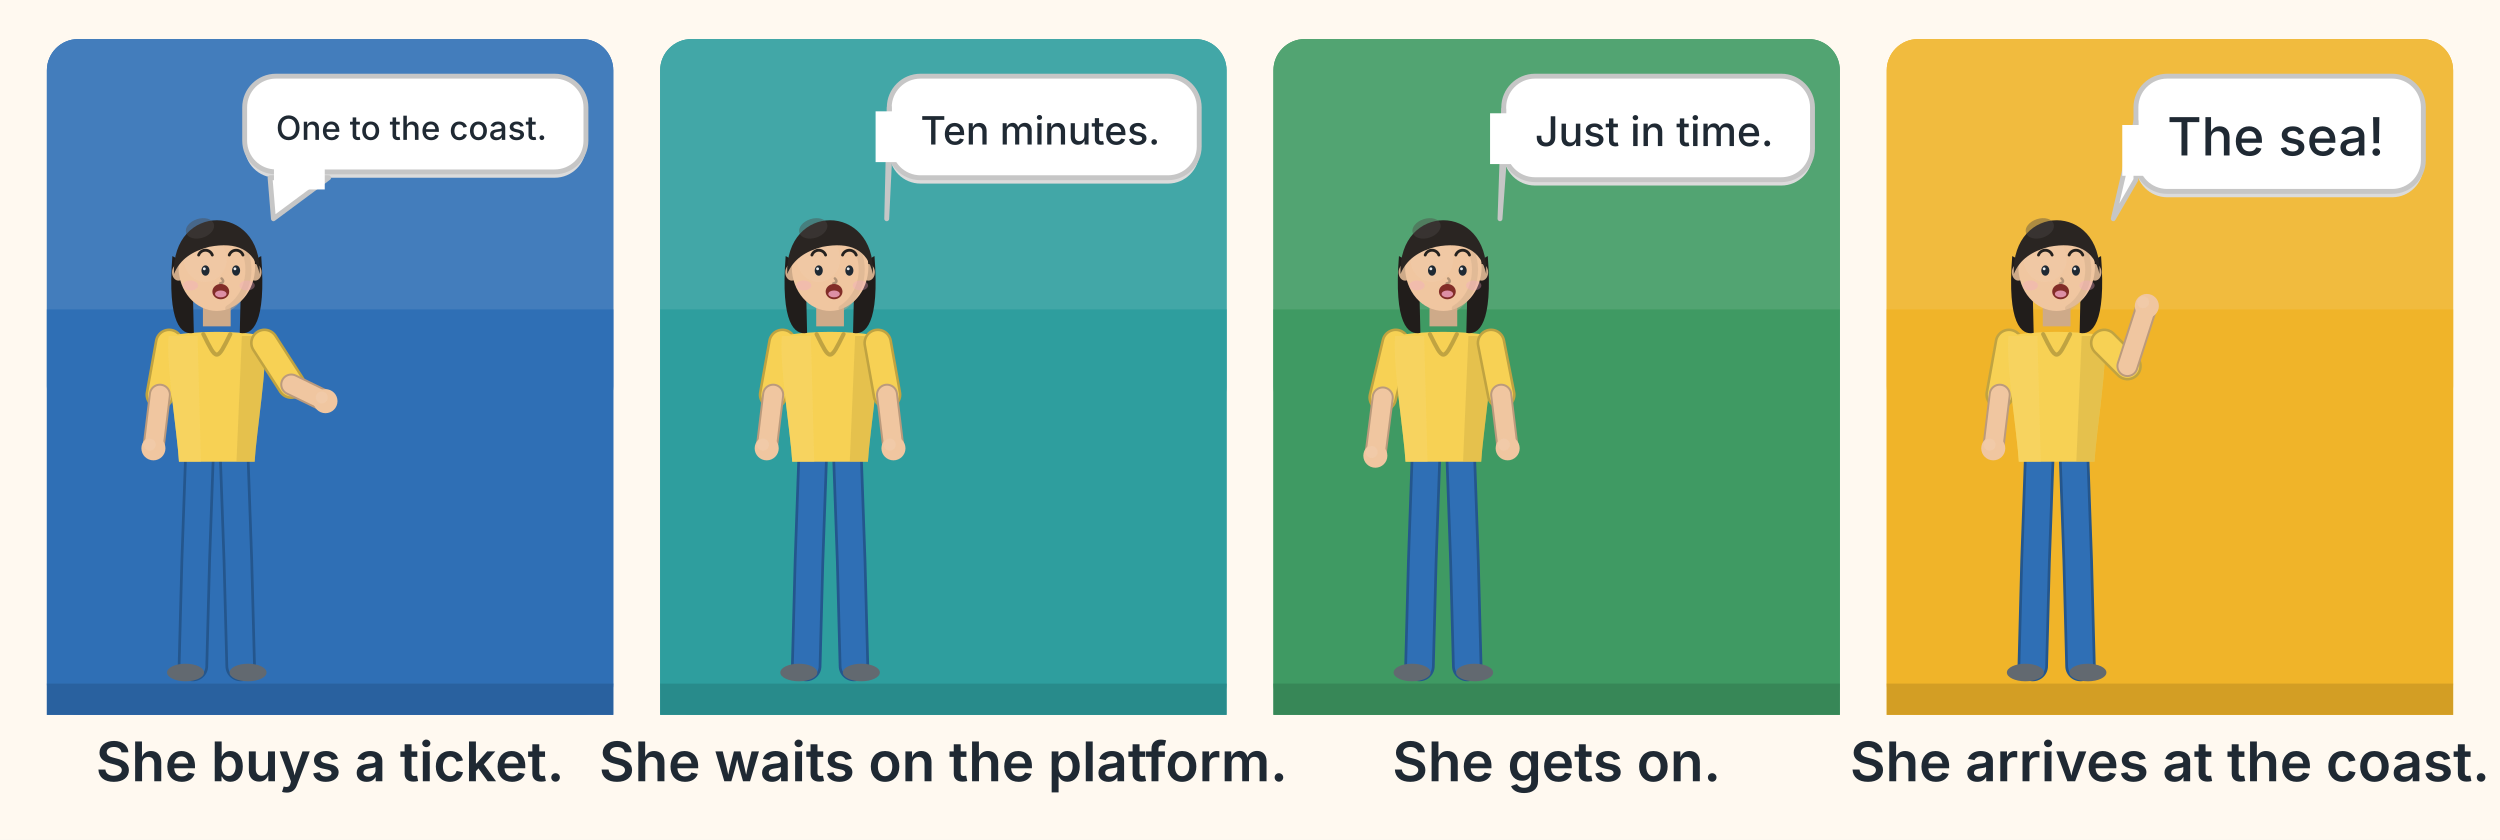
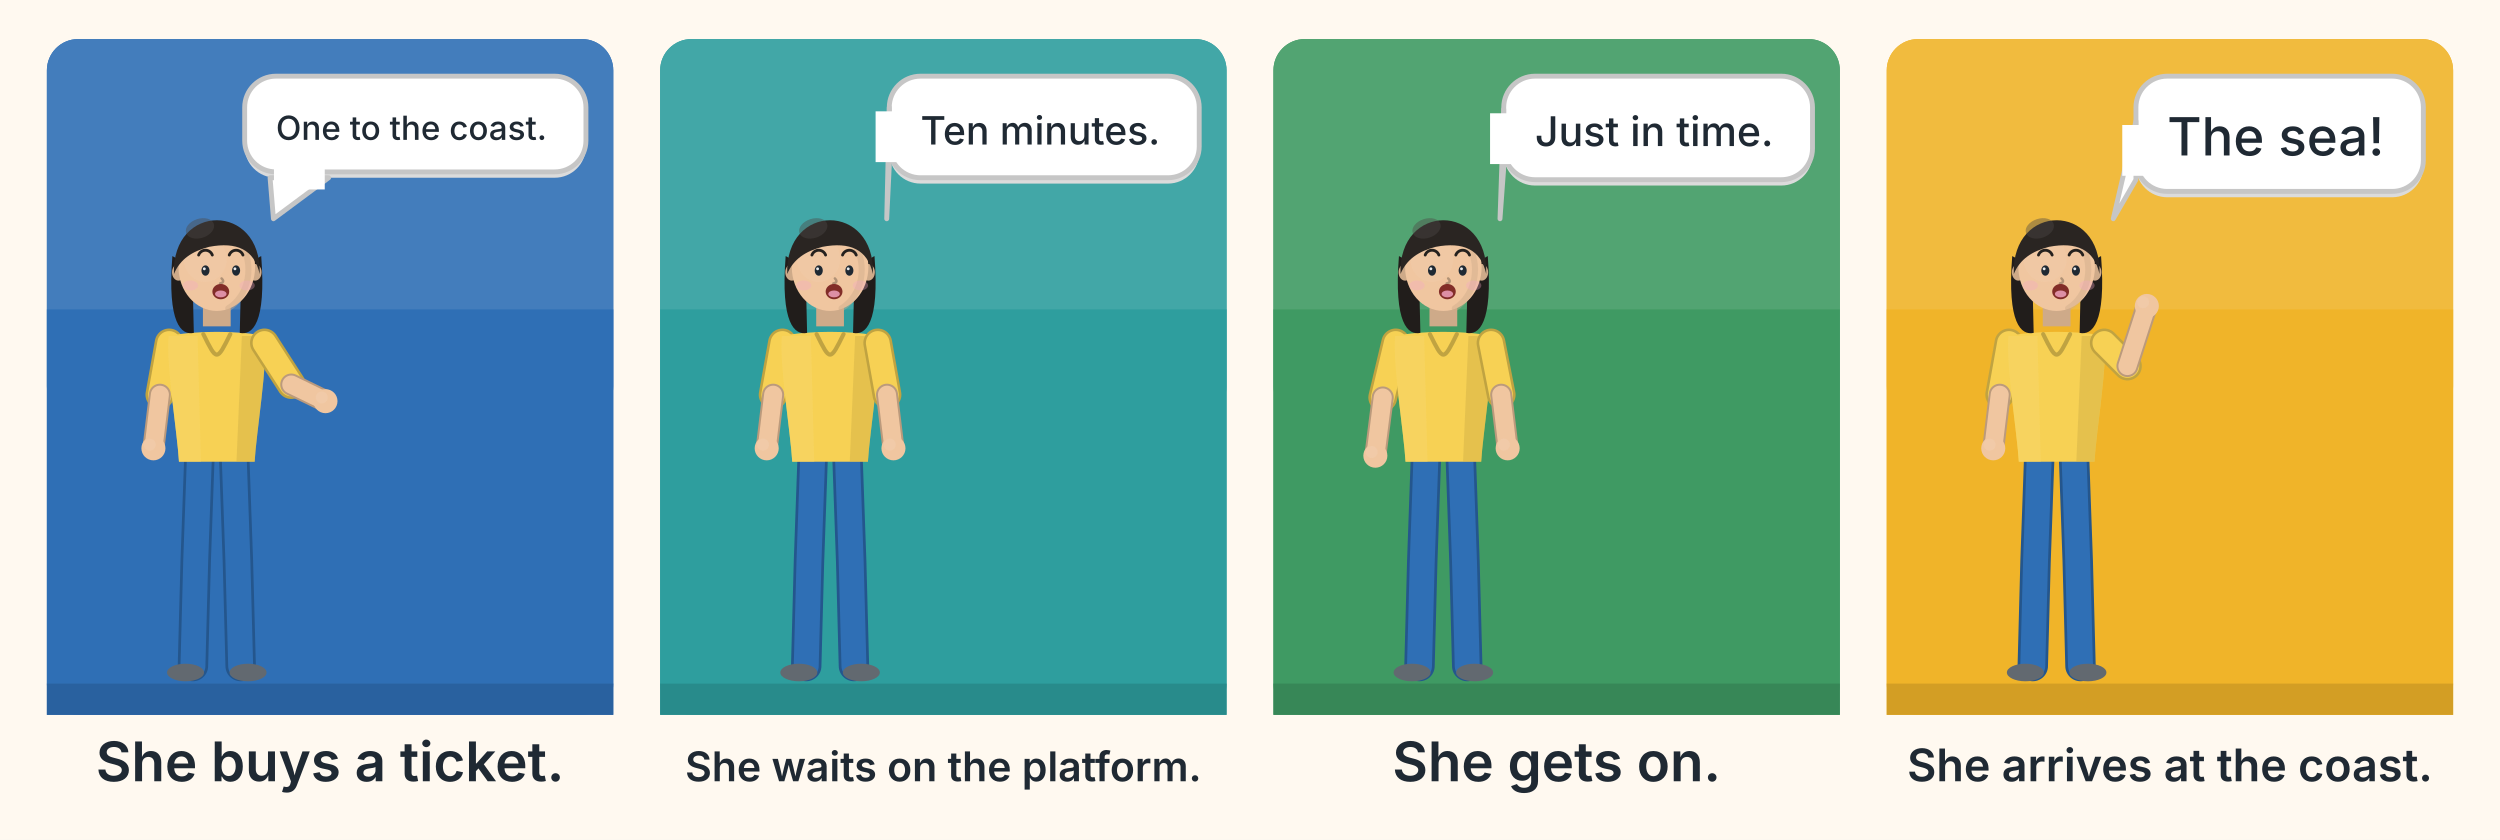
<svg xmlns="http://www.w3.org/2000/svg" width="1280" height="430" viewBox="0 0 1280 430">
  <rect width="1280" height="430" fill="#FFF9F0" />
  <rect x="24.00" y="20.00" width="290.00" height="346.00" rx="16" ry="16" fill="#2F6FB5" />
  <rect x="24.00" y="20.00" width="290.00" height="193.76" rx="16" ry="16" fill="#437DBC" />
  <rect x="24.00" y="158.40" width="290.00" height="207.60" fill="#2F6FB5" />
  <rect x="24.00" y="350.00" width="290.00" height="16.00" fill="#29619F" />
  <path d="M102.09,234.03 L100.20,287.28 L98.78,341.01" fill="none" stroke="#24568D" stroke-width="15.574" stroke-linecap="round" stroke-linejoin="round" />
  <path d="M102.09,234.03 L100.20,287.28 L98.78,341.01" fill="none" stroke="#2F6FB5" stroke-width="12.766" stroke-linecap="round" stroke-linejoin="round" />
  <ellipse cx="94.99" cy="344.32" rx="9.47" ry="4.50" fill="#626970" />
  <path d="M119.91,234.03 L121.80,287.28 L123.22,341.01" fill="none" stroke="#24568D" stroke-width="15.574" stroke-linecap="round" stroke-linejoin="round" />
  <path d="M119.91,234.03 L121.80,287.28 L123.22,341.01" fill="none" stroke="#2F6FB5" stroke-width="12.766" stroke-linecap="round" stroke-linejoin="round" />
  <ellipse cx="127.01" cy="344.32" rx="9.47" ry="4.50" fill="#626970" />
  <path d="M86.60,175.58 L81.86,202.09" fill="none" stroke="#C0A341" stroke-width="14.769" stroke-linecap="round" stroke-linejoin="round" />
  <path d="M86.60,175.58 L81.86,202.09" fill="none" stroke="#F7D154" stroke-width="12.105" stroke-linecap="round" stroke-linejoin="round" />
  <path d="M81.86,202.09 L78.55,229.54" fill="none" stroke="#BB9A7C" stroke-width="11.278" stroke-linecap="round" stroke-linejoin="round" />
  <path d="M81.86,202.09 L78.55,229.54" fill="none" stroke="#F0C6A0" stroke-width="9.244" stroke-linecap="round" stroke-linejoin="round" />
  <circle cx="78.55" cy="229.54" r="6.16" fill="#F0C6A0" />
  <circle cx="76.66" cy="227.64" r="3.08" fill="#F1CCAB" opacity="0.7" />
  <rect x="103.90" y="153.36" width="14.20" height="13.73" fill="#CEAA89" />
  <path d="M86.35,172.03 C84.87,186.23 90.86,222.20 91.63,236.40 L130.37,236.40 C131.14,222.20 137.13,186.23 135.65,172.03 C122.09,169.19 99.91,169.19 86.35,172.03 Z" fill="#F7D154" />
  <path d="M86.35,172.03 C84.87,186.23 90.86,222.20 91.63,236.40 L102.87,236.40 L101.14,172.03 Z" fill="#F7D668" opacity="0.55" />
  <path d="M135.65,172.03 C137.13,186.23 131.14,222.20 130.37,236.40 L121.07,236.40 L123.82,172.03 Z" fill="#CAAB44" opacity="0.4" />
  <path d="M104.10,171.08 C111.00,185.05 111.00,185.05 117.90,171.08" fill="none" stroke="#C0A341" stroke-width="2.13" stroke-linecap="round" stroke-linejoin="round" />
  <path d="M135.40,175.58 L149.13,196.88" fill="none" stroke="#C0A341" stroke-width="14.769" stroke-linecap="round" stroke-linejoin="round" />
  <path d="M135.40,175.58 L149.13,196.88" fill="none" stroke="#F7D154" stroke-width="12.105" stroke-linecap="round" stroke-linejoin="round" />
  <path d="M149.13,196.88 L166.64,205.40" fill="none" stroke="#BB9A7C" stroke-width="11.278" stroke-linecap="round" stroke-linejoin="round" />
  <path d="M149.13,196.88 L166.64,205.40" fill="none" stroke="#F0C6A0" stroke-width="9.244" stroke-linecap="round" stroke-linejoin="round" />
  <circle cx="166.64" cy="205.40" r="6.16" fill="#F0C6A0" />
  <circle cx="164.75" cy="203.50" r="3.08" fill="#F1CCAB" opacity="0.7" />
  <path d="M88.26,131.10 C85.52,165.95 92.97,171.79 99.24,170.44 L98.45,136.72 Z" fill="#211D1B" />
  <path d="M133.74,131.10 C136.48,165.95 129.03,171.79 122.76,170.44 L123.55,136.72 Z" fill="#211D1B" />
  <ellipse cx="91.40" cy="139.42" rx="3.33" ry="4.27" fill="#CEAA89" />
  <ellipse cx="130.60" cy="139.42" rx="3.33" ry="4.27" fill="#CEAA89" />
  <ellipse cx="111.00" cy="136.72" rx="19.60" ry="22.48" fill="#F0C6A0" />
  <ellipse cx="105.12" cy="132.67" rx="10.98" ry="11.69" fill="#F1CAA7" opacity="0.55" />
  <path d="M123.15,124.35 A19.60,22.48 0 0 1 116.88,157.85" fill="none" stroke="#CEAA89" stroke-width="3.136" stroke-linecap="round" stroke-linejoin="round" opacity="0.42" />
  <ellipse cx="105.20" cy="138.52" rx="2.06" ry="2.65" fill="#1F2933" />
  <circle cx="104.61" cy="137.63" r="0.74" fill="#FFFFFF" opacity="0.9" />
  <path d="M101.70,130.58 A3.72,3.72 0 0 1 108.70,130.58" fill="none" stroke="#25211E" stroke-width="1.47" stroke-linecap="round" stroke-linejoin="round" />
  <ellipse cx="120.88" cy="138.52" rx="2.06" ry="2.65" fill="#1F2933" />
  <circle cx="120.29" cy="137.63" r="0.74" fill="#FFFFFF" opacity="0.9" />
  <path d="M117.38,130.58 A3.72,3.72 0 0 1 124.38,130.58" fill="none" stroke="#25211E" stroke-width="1.47" stroke-linecap="round" stroke-linejoin="round" />
  <path d="M113.45,142.56 q1.96,1.96 -0.78,2.55" fill="none" stroke="#B19276" stroke-width="1.274" stroke-linecap="round" stroke-linejoin="round" />
  <ellipse cx="113.04" cy="149.31" rx="4.31" ry="3.92" fill="#822D28" />
  <ellipse cx="113.04" cy="150.49" rx="2.94" ry="1.76" fill="#F4A8C4" opacity="0.8" />
  <ellipse cx="97.51" cy="146.16" rx="3.92" ry="2.55" fill="#F4A8C4" opacity="0.33" />
  <ellipse cx="126.52" cy="146.16" rx="3.92" ry="2.55" fill="#F4A8C4" opacity="0.33" />
  <path d="M89.05,140.32 C87.87,103.58 134.13,103.58 132.95,140.32 C130.21,127.73 121.19,123.68 107.08,126.38 C98.45,128.62 92.18,132.67 89.05,140.32 Z" fill="#2A2522" />
  <ellipse cx="102.38" cy="116.93" rx="7.45" ry="4.95" fill="#4C4745" opacity="0.42" transform="rotate(-18 102.38 116.93)" />
  <path d="M141.27,42.00 H284.00 A16.00,16.00 0 0 1 300.00,58.00 V75.00 A16.00,16.00 0 0 1 284.00,91.00 H141.27 A16.00,16.00 0 0 1 125.27,75.00 V58.00 A16.00,16.00 0 0 1 141.27,42.00 Z" fill="#DBDBDB" />
  <path d="M141.27,39.00 H284.00 A16.00,16.00 0 0 1 300.00,55.00 V72.00 A16.00,16.00 0 0 1 284.00,88.00 H141.27 A16.00,16.00 0 0 1 125.27,72.00 V55.00 A16.00,16.00 0 0 1 141.27,39.00 Z" fill="#FFFFFF" stroke="#C6C6C6" stroke-width="2.5" stroke-linecap="round" stroke-linejoin="round" />
  <path d="M138.27,91.00 L140.00,112.00 L168.27,91.00 Z" fill="#FFFFFF" stroke="#C6C6C6" stroke-width="2.5" stroke-linecap="round" stroke-linejoin="round" />
  <rect x="140.27" y="83.00" width="26.00" height="14.00" fill="#FFFFFF" />
  <text x="141.27" y="71.60" font-family="Inter, DejaVu Sans, sans-serif" font-size="17.0" font-weight="500" fill="#1F2933" text-anchor="start">One to the coast.</text>
  <text x="169.00" y="400.00" font-family="Inter, DejaVu Sans, sans-serif" font-size="28.0" font-weight="600" fill="#1F2933" text-anchor="middle">She buys a ticket.</text>
  <rect x="338.00" y="20.00" width="290.00" height="346.00" rx="16" ry="16" fill="#2E9E9E" />
  <rect x="338.00" y="20.00" width="290.00" height="193.76" rx="16" ry="16" fill="#42A7A7" />
  <rect x="338.00" y="158.40" width="290.00" height="207.60" fill="#2E9E9E" />
  <rect x="338.00" y="350.00" width="290.00" height="16.00" fill="#288B8B" />
  <path d="M416.09,234.03 L414.20,287.28 L412.78,341.01" fill="none" stroke="#24568D" stroke-width="15.574" stroke-linecap="round" stroke-linejoin="round" />
  <path d="M416.09,234.03 L414.20,287.28 L412.78,341.01" fill="none" stroke="#2F6FB5" stroke-width="12.766" stroke-linecap="round" stroke-linejoin="round" />
  <ellipse cx="408.99" cy="344.32" rx="9.47" ry="4.50" fill="#626970" />
  <path d="M433.91,234.03 L435.80,287.28 L437.22,341.01" fill="none" stroke="#24568D" stroke-width="15.574" stroke-linecap="round" stroke-linejoin="round" />
  <path d="M433.91,234.03 L435.80,287.28 L437.22,341.01" fill="none" stroke="#2F6FB5" stroke-width="12.766" stroke-linecap="round" stroke-linejoin="round" />
  <ellipse cx="441.01" cy="344.32" rx="9.47" ry="4.50" fill="#626970" />
  <path d="M400.60,175.58 L395.86,202.09" fill="none" stroke="#C0A341" stroke-width="14.769" stroke-linecap="round" stroke-linejoin="round" />
  <path d="M400.60,175.58 L395.86,202.09" fill="none" stroke="#F7D154" stroke-width="12.105" stroke-linecap="round" stroke-linejoin="round" />
  <path d="M395.86,202.09 L392.55,229.54" fill="none" stroke="#BB9A7C" stroke-width="11.278" stroke-linecap="round" stroke-linejoin="round" />
  <path d="M395.86,202.09 L392.55,229.54" fill="none" stroke="#F0C6A0" stroke-width="9.244" stroke-linecap="round" stroke-linejoin="round" />
  <circle cx="392.55" cy="229.54" r="6.16" fill="#F0C6A0" />
  <circle cx="390.66" cy="227.64" r="3.08" fill="#F1CCAB" opacity="0.7" />
  <rect x="417.90" y="153.36" width="14.20" height="13.73" fill="#CEAA89" />
  <path d="M400.35,172.03 C398.87,186.23 404.86,222.20 405.63,236.40 L444.37,236.40 C445.14,222.20 451.13,186.23 449.65,172.03 C436.09,169.19 413.91,169.19 400.35,172.03 Z" fill="#F7D154" />
  <path d="M400.35,172.03 C398.87,186.23 404.86,222.20 405.63,236.40 L416.87,236.40 L415.14,172.03 Z" fill="#F7D668" opacity="0.55" />
  <path d="M449.65,172.03 C451.13,186.23 445.14,222.20 444.37,236.40 L435.07,236.40 L437.82,172.03 Z" fill="#CAAB44" opacity="0.4" />
  <path d="M418.10,171.08 C425.00,185.05 425.00,185.05 431.90,171.08" fill="none" stroke="#C0A341" stroke-width="2.13" stroke-linecap="round" stroke-linejoin="round" />
  <path d="M449.40,175.58 L454.14,202.09" fill="none" stroke="#C0A341" stroke-width="14.769" stroke-linecap="round" stroke-linejoin="round" />
  <path d="M449.40,175.58 L454.14,202.09" fill="none" stroke="#F7D154" stroke-width="12.105" stroke-linecap="round" stroke-linejoin="round" />
  <path d="M454.14,202.09 L457.45,229.54" fill="none" stroke="#BB9A7C" stroke-width="11.278" stroke-linecap="round" stroke-linejoin="round" />
  <path d="M454.14,202.09 L457.45,229.54" fill="none" stroke="#F0C6A0" stroke-width="9.244" stroke-linecap="round" stroke-linejoin="round" />
  <circle cx="457.45" cy="229.54" r="6.16" fill="#F0C6A0" />
  <circle cx="455.56" cy="227.64" r="3.08" fill="#F1CCAB" opacity="0.7" />
  <path d="M402.26,131.10 C399.52,165.95 406.97,171.79 413.24,170.44 L412.45,136.72 Z" fill="#211D1B" />
  <path d="M447.74,131.10 C450.48,165.95 443.03,171.79 436.76,170.44 L437.55,136.72 Z" fill="#211D1B" />
  <ellipse cx="405.40" cy="139.42" rx="3.33" ry="4.27" fill="#CEAA89" />
  <ellipse cx="444.60" cy="139.42" rx="3.33" ry="4.27" fill="#CEAA89" />
  <ellipse cx="425.00" cy="136.72" rx="19.60" ry="22.48" fill="#F0C6A0" />
  <ellipse cx="419.12" cy="132.67" rx="10.98" ry="11.69" fill="#F1CAA7" opacity="0.55" />
  <path d="M437.15,124.35 A19.60,22.48 0 0 1 430.88,157.85" fill="none" stroke="#CEAA89" stroke-width="3.136" stroke-linecap="round" stroke-linejoin="round" opacity="0.42" />
  <ellipse cx="419.20" cy="138.52" rx="2.06" ry="2.65" fill="#1F2933" />
  <circle cx="418.61" cy="137.63" r="0.74" fill="#FFFFFF" opacity="0.9" />
  <path d="M415.70,130.58 A3.72,3.72 0 0 1 422.70,130.58" fill="none" stroke="#25211E" stroke-width="1.47" stroke-linecap="round" stroke-linejoin="round" />
  <ellipse cx="434.88" cy="138.52" rx="2.06" ry="2.65" fill="#1F2933" />
  <circle cx="434.29" cy="137.63" r="0.74" fill="#FFFFFF" opacity="0.9" />
  <path d="M431.38,130.58 A3.72,3.72 0 0 1 438.38,130.58" fill="none" stroke="#25211E" stroke-width="1.47" stroke-linecap="round" stroke-linejoin="round" />
  <path d="M427.45,142.56 q1.96,1.96 -0.78,2.55" fill="none" stroke="#B19276" stroke-width="1.274" stroke-linecap="round" stroke-linejoin="round" />
  <ellipse cx="427.04" cy="149.31" rx="4.31" ry="3.92" fill="#822D28" />
  <ellipse cx="427.04" cy="150.49" rx="2.94" ry="1.76" fill="#F4A8C4" opacity="0.8" />
  <ellipse cx="411.51" cy="146.16" rx="3.92" ry="2.55" fill="#F4A8C4" opacity="0.33" />
  <ellipse cx="440.52" cy="146.16" rx="3.92" ry="2.55" fill="#F4A8C4" opacity="0.33" />
  <path d="M403.05,140.32 C401.87,103.58 448.13,103.58 446.95,140.32 C444.21,127.73 435.19,123.68 421.08,126.38 C412.45,128.62 406.18,132.67 403.05,140.32 Z" fill="#2A2522" />
  <ellipse cx="416.38" cy="116.93" rx="7.45" ry="4.95" fill="#4C4745" opacity="0.42" transform="rotate(-18 416.38 116.93)" />
  <path d="M471.31,42.00 H598.00 A16.00,16.00 0 0 1 614.00,58.00 V78.00 A16.00,16.00 0 0 1 598.00,94.00 H471.31 A16.00,16.00 0 0 1 455.31,78.00 V58.00 A16.00,16.00 0 0 1 471.31,42.00 Z" fill="#DBDBDB" />
  <path d="M471.31,39.00 H598.00 A16.00,16.00 0 0 1 614.00,55.00 V75.00 A16.00,16.00 0 0 1 598.00,91.00 H471.31 A16.00,16.00 0 0 1 455.31,75.00 V55.00 A16.00,16.00 0 0 1 471.31,39.00 Z" fill="#FFFFFF" stroke="#C6C6C6" stroke-width="2.5" stroke-linecap="round" stroke-linejoin="round" />
  <path d="M455.31,85.00 L454.00,112.00 L455.31,55.00 Z" fill="#FFFFFF" stroke="#C6C6C6" stroke-width="2.5" stroke-linecap="round" stroke-linejoin="round" />
  <rect x="448.31" y="57.00" width="14.00" height="26.00" fill="#FFFFFF" />
  <text x="471.31" y="74.00" font-family="Inter, DejaVu Sans, sans-serif" font-size="20.0" font-weight="500" fill="#1F2933" text-anchor="start">Ten minutes.</text>
-   <text x="483.00" y="400.00" font-family="Inter, DejaVu Sans, sans-serif" font-size="28.0" font-weight="600" fill="#1F2933" text-anchor="middle">She waits on the platform.</text>
+   <text x="483.00" y="400.00" font-family="Inter, DejaVu Sans, sans-serif" font-size="21.0" font-weight="600" fill="#1F2933" text-anchor="middle">She waits on the platform.</text>
  <rect x="652.00" y="20.00" width="290.00" height="346.00" rx="16" ry="16" fill="#3F9A63" />
  <rect x="652.00" y="20.00" width="290.00" height="193.76" rx="16" ry="16" fill="#52A472" />
  <rect x="652.00" y="158.40" width="290.00" height="207.60" fill="#3F9A63" />
  <rect x="652.00" y="350.00" width="290.00" height="16.00" fill="#378757" />
  <path d="M730.09,234.03 L728.20,287.28 L726.78,341.01" fill="none" stroke="#24568D" stroke-width="15.574" stroke-linecap="round" stroke-linejoin="round" />
  <path d="M730.09,234.03 L728.20,287.28 L726.78,341.01" fill="none" stroke="#2F6FB5" stroke-width="12.766" stroke-linecap="round" stroke-linejoin="round" />
  <ellipse cx="722.99" cy="344.32" rx="9.47" ry="4.50" fill="#626970" />
  <path d="M747.91,234.03 L749.80,287.28 L751.22,341.01" fill="none" stroke="#24568D" stroke-width="15.574" stroke-linecap="round" stroke-linejoin="round" />
  <path d="M747.91,234.03 L749.80,287.28 L751.22,341.01" fill="none" stroke="#2F6FB5" stroke-width="12.766" stroke-linecap="round" stroke-linejoin="round" />
  <ellipse cx="755.01" cy="344.32" rx="9.47" ry="4.50" fill="#626970" />
  <path d="M714.60,175.58 L707.97,203.50" fill="none" stroke="#C0A341" stroke-width="14.769" stroke-linecap="round" stroke-linejoin="round" />
  <path d="M714.60,175.58 L707.97,203.50" fill="none" stroke="#F7D154" stroke-width="12.105" stroke-linecap="round" stroke-linejoin="round" />
  <path d="M707.97,203.50 L704.18,233.32" fill="none" stroke="#BB9A7C" stroke-width="11.278" stroke-linecap="round" stroke-linejoin="round" />
  <path d="M707.97,203.50 L704.18,233.32" fill="none" stroke="#F0C6A0" stroke-width="9.244" stroke-linecap="round" stroke-linejoin="round" />
  <circle cx="704.18" cy="233.32" r="6.16" fill="#F0C6A0" />
  <circle cx="702.29" cy="231.43" r="3.08" fill="#F1CCAB" opacity="0.7" />
  <rect x="731.90" y="153.36" width="14.20" height="13.73" fill="#CEAA89" />
  <path d="M714.35,172.03 C712.87,186.23 718.86,222.20 719.63,236.40 L758.37,236.40 C759.14,222.20 765.13,186.23 763.65,172.03 C750.09,169.19 727.91,169.19 714.35,172.03 Z" fill="#F7D154" />
  <path d="M714.35,172.03 C712.87,186.23 718.86,222.20 719.63,236.40 L730.87,236.40 L729.14,172.03 Z" fill="#F7D668" opacity="0.55" />
  <path d="M763.65,172.03 C765.13,186.23 759.14,222.20 758.37,236.40 L749.07,236.40 L751.82,172.03 Z" fill="#CAAB44" opacity="0.4" />
  <path d="M732.10,171.08 C739.00,185.05 739.00,185.05 745.90,171.08" fill="none" stroke="#C0A341" stroke-width="2.13" stroke-linecap="round" stroke-linejoin="round" />
  <path d="M763.40,175.58 L768.61,202.09" fill="none" stroke="#C0A341" stroke-width="14.769" stroke-linecap="round" stroke-linejoin="round" />
  <path d="M763.40,175.58 L768.61,202.09" fill="none" stroke="#F7D154" stroke-width="12.105" stroke-linecap="round" stroke-linejoin="round" />
  <path d="M768.61,202.09 L771.92,229.54" fill="none" stroke="#BB9A7C" stroke-width="11.278" stroke-linecap="round" stroke-linejoin="round" />
  <path d="M768.61,202.09 L771.92,229.54" fill="none" stroke="#F0C6A0" stroke-width="9.244" stroke-linecap="round" stroke-linejoin="round" />
  <circle cx="771.92" cy="229.54" r="6.16" fill="#F0C6A0" />
  <circle cx="770.03" cy="227.64" r="3.08" fill="#F1CCAB" opacity="0.7" />
  <path d="M716.26,131.10 C713.52,165.95 720.97,171.79 727.24,170.44 L726.45,136.72 Z" fill="#211D1B" />
  <path d="M761.74,131.10 C764.48,165.95 757.03,171.79 750.76,170.44 L751.55,136.72 Z" fill="#211D1B" />
  <ellipse cx="719.40" cy="139.42" rx="3.33" ry="4.27" fill="#CEAA89" />
  <ellipse cx="758.60" cy="139.42" rx="3.33" ry="4.27" fill="#CEAA89" />
  <ellipse cx="739.00" cy="136.72" rx="19.60" ry="22.48" fill="#F0C6A0" />
  <ellipse cx="733.12" cy="132.67" rx="10.98" ry="11.69" fill="#F1CAA7" opacity="0.55" />
  <path d="M751.15,124.35 A19.60,22.48 0 0 1 744.88,157.85" fill="none" stroke="#CEAA89" stroke-width="3.136" stroke-linecap="round" stroke-linejoin="round" opacity="0.42" />
  <ellipse cx="733.20" cy="138.52" rx="2.06" ry="2.65" fill="#1F2933" />
  <circle cx="732.61" cy="137.63" r="0.74" fill="#FFFFFF" opacity="0.9" />
  <path d="M729.70,130.58 A3.72,3.72 0 0 1 736.70,130.58" fill="none" stroke="#25211E" stroke-width="1.47" stroke-linecap="round" stroke-linejoin="round" />
  <ellipse cx="748.88" cy="138.52" rx="2.06" ry="2.65" fill="#1F2933" />
  <circle cx="748.29" cy="137.63" r="0.74" fill="#FFFFFF" opacity="0.9" />
  <path d="M745.38,130.58 A3.72,3.72 0 0 1 752.38,130.58" fill="none" stroke="#25211E" stroke-width="1.47" stroke-linecap="round" stroke-linejoin="round" />
  <path d="M741.45,142.56 q1.96,1.96 -0.78,2.55" fill="none" stroke="#B19276" stroke-width="1.274" stroke-linecap="round" stroke-linejoin="round" />
  <ellipse cx="741.04" cy="149.31" rx="4.31" ry="3.92" fill="#822D28" />
  <ellipse cx="741.04" cy="150.49" rx="2.94" ry="1.76" fill="#F4A8C4" opacity="0.8" />
  <ellipse cx="725.51" cy="146.16" rx="3.92" ry="2.55" fill="#F4A8C4" opacity="0.33" />
  <ellipse cx="754.52" cy="146.16" rx="3.92" ry="2.55" fill="#F4A8C4" opacity="0.33" />
  <path d="M717.05,140.32 C715.87,103.58 762.13,103.58 760.95,140.32 C758.21,127.73 749.19,123.68 735.08,126.38 C726.45,128.62 720.18,132.67 717.05,140.32 Z" fill="#2A2522" />
  <ellipse cx="730.38" cy="116.93" rx="7.45" ry="4.95" fill="#4C4745" opacity="0.42" transform="rotate(-18 730.38 116.93)" />
  <path d="M785.91,42.00 H912.00 A16.00,16.00 0 0 1 928.00,58.00 V79.00 A16.00,16.00 0 0 1 912.00,95.00 H785.91 A16.00,16.00 0 0 1 769.91,79.00 V58.00 A16.00,16.00 0 0 1 785.91,42.00 Z" fill="#DBDBDB" />
  <path d="M785.91,39.00 H912.00 A16.00,16.00 0 0 1 928.00,55.00 V76.00 A16.00,16.00 0 0 1 912.00,92.00 H785.91 A16.00,16.00 0 0 1 769.91,76.00 V55.00 A16.00,16.00 0 0 1 785.91,39.00 Z" fill="#FFFFFF" stroke="#C6C6C6" stroke-width="2.5" stroke-linecap="round" stroke-linejoin="round" />
  <path d="M769.91,86.00 L768.00,112.00 L769.91,56.00 Z" fill="#FFFFFF" stroke="#C6C6C6" stroke-width="2.5" stroke-linecap="round" stroke-linejoin="round" />
  <rect x="762.91" y="58.00" width="14.00" height="26.00" fill="#FFFFFF" />
  <text x="785.91" y="74.80" font-family="Inter, DejaVu Sans, sans-serif" font-size="21.0" font-weight="500" fill="#1F2933" text-anchor="start">Just in time.</text>
  <text x="797.00" y="400.00" font-family="Inter, DejaVu Sans, sans-serif" font-size="28.0" font-weight="600" fill="#1F2933" text-anchor="middle">She gets on.</text>
  <rect x="966.00" y="20.00" width="290.00" height="346.00" rx="16" ry="16" fill="#F0B429" />
  <rect x="966.00" y="20.00" width="290.00" height="193.76" rx="16" ry="16" fill="#F1BB3E" />
  <rect x="966.00" y="158.40" width="290.00" height="207.60" fill="#F0B429" />
  <rect x="966.00" y="350.00" width="290.00" height="16.00" fill="#D39E24" />
  <path d="M1044.09,234.03 L1042.20,287.28 L1040.78,341.01" fill="none" stroke="#24568D" stroke-width="15.574" stroke-linecap="round" stroke-linejoin="round" />
  <path d="M1044.09,234.03 L1042.20,287.28 L1040.78,341.01" fill="none" stroke="#2F6FB5" stroke-width="12.766" stroke-linecap="round" stroke-linejoin="round" />
  <ellipse cx="1036.99" cy="344.32" rx="9.47" ry="4.50" fill="#626970" />
  <path d="M1061.91,234.03 L1063.80,287.28 L1065.22,341.01" fill="none" stroke="#24568D" stroke-width="15.574" stroke-linecap="round" stroke-linejoin="round" />
  <path d="M1061.91,234.03 L1063.80,287.28 L1065.22,341.01" fill="none" stroke="#2F6FB5" stroke-width="12.766" stroke-linecap="round" stroke-linejoin="round" />
  <ellipse cx="1069.01" cy="344.32" rx="9.47" ry="4.50" fill="#626970" />
  <path d="M1028.60,175.58 L1023.86,202.09" fill="none" stroke="#C0A341" stroke-width="14.769" stroke-linecap="round" stroke-linejoin="round" />
  <path d="M1028.60,175.58 L1023.86,202.09" fill="none" stroke="#F7D154" stroke-width="12.105" stroke-linecap="round" stroke-linejoin="round" />
  <path d="M1023.86,202.09 L1020.55,229.54" fill="none" stroke="#BB9A7C" stroke-width="11.278" stroke-linecap="round" stroke-linejoin="round" />
  <path d="M1023.86,202.09 L1020.55,229.54" fill="none" stroke="#F0C6A0" stroke-width="9.244" stroke-linecap="round" stroke-linejoin="round" />
  <circle cx="1020.55" cy="229.54" r="6.16" fill="#F0C6A0" />
  <circle cx="1018.66" cy="227.64" r="3.08" fill="#F1CCAB" opacity="0.7" />
  <rect x="1045.90" y="153.36" width="14.20" height="13.73" fill="#CEAA89" />
  <path d="M1028.35,172.03 C1026.87,186.23 1032.86,222.20 1033.63,236.40 L1072.37,236.40 C1073.14,222.20 1079.13,186.23 1077.65,172.03 C1064.09,169.19 1041.91,169.19 1028.35,172.03 Z" fill="#F7D154" />
  <path d="M1028.35,172.03 C1026.87,186.23 1032.86,222.20 1033.63,236.40 L1044.87,236.40 L1043.14,172.03 Z" fill="#F7D668" opacity="0.55" />
  <path d="M1077.65,172.03 C1079.13,186.23 1073.14,222.20 1072.37,236.40 L1063.07,236.40 L1065.82,172.03 Z" fill="#CAAB44" opacity="0.4" />
  <path d="M1046.10,171.08 C1053.00,185.05 1053.00,185.05 1059.90,171.08" fill="none" stroke="#C0A341" stroke-width="2.13" stroke-linecap="round" stroke-linejoin="round" />
  <path d="M1077.40,175.58 L1089.24,187.41" fill="none" stroke="#C0A341" stroke-width="14.769" stroke-linecap="round" stroke-linejoin="round" />
  <path d="M1077.40,175.58 L1089.24,187.41" fill="none" stroke="#F7D154" stroke-width="12.105" stroke-linecap="round" stroke-linejoin="round" />
  <path d="M1089.24,187.41 L1099.18,156.65" fill="none" stroke="#BB9A7C" stroke-width="11.278" stroke-linecap="round" stroke-linejoin="round" />
  <path d="M1089.24,187.41 L1099.18,156.65" fill="none" stroke="#F0C6A0" stroke-width="9.244" stroke-linecap="round" stroke-linejoin="round" />
  <circle cx="1099.18" cy="156.65" r="6.16" fill="#F0C6A0" />
  <circle cx="1097.28" cy="154.75" r="3.08" fill="#F1CCAB" opacity="0.7" />
  <path d="M1030.26,131.10 C1027.52,165.95 1034.97,171.79 1041.24,170.44 L1040.45,136.72 Z" fill="#211D1B" />
  <path d="M1075.74,131.10 C1078.48,165.95 1071.03,171.79 1064.76,170.44 L1065.55,136.72 Z" fill="#211D1B" />
  <ellipse cx="1033.40" cy="139.42" rx="3.33" ry="4.27" fill="#CEAA89" />
  <ellipse cx="1072.60" cy="139.42" rx="3.33" ry="4.27" fill="#CEAA89" />
  <ellipse cx="1053.00" cy="136.72" rx="19.60" ry="22.48" fill="#F0C6A0" />
  <ellipse cx="1047.12" cy="132.67" rx="10.98" ry="11.69" fill="#F1CAA7" opacity="0.55" />
  <path d="M1065.15,124.35 A19.60,22.48 0 0 1 1058.88,157.85" fill="none" stroke="#CEAA89" stroke-width="3.136" stroke-linecap="round" stroke-linejoin="round" opacity="0.42" />
  <ellipse cx="1047.20" cy="138.52" rx="2.06" ry="2.65" fill="#1F2933" />
  <circle cx="1046.61" cy="137.63" r="0.74" fill="#FFFFFF" opacity="0.9" />
  <path d="M1043.70,130.58 A3.72,3.72 0 0 1 1050.70,130.58" fill="none" stroke="#25211E" stroke-width="1.47" stroke-linecap="round" stroke-linejoin="round" />
  <ellipse cx="1062.88" cy="138.52" rx="2.06" ry="2.65" fill="#1F2933" />
  <circle cx="1062.29" cy="137.63" r="0.74" fill="#FFFFFF" opacity="0.9" />
  <path d="M1059.38,130.58 A3.72,3.72 0 0 1 1066.38,130.58" fill="none" stroke="#25211E" stroke-width="1.47" stroke-linecap="round" stroke-linejoin="round" />
  <path d="M1055.45,142.56 q1.96,1.96 -0.78,2.55" fill="none" stroke="#B19276" stroke-width="1.274" stroke-linecap="round" stroke-linejoin="round" />
  <ellipse cx="1055.04" cy="149.31" rx="4.31" ry="3.92" fill="#822D28" />
  <ellipse cx="1055.04" cy="150.49" rx="2.94" ry="1.76" fill="#F4A8C4" opacity="0.8" />
  <ellipse cx="1039.51" cy="146.16" rx="3.92" ry="2.55" fill="#F4A8C4" opacity="0.33" />
  <ellipse cx="1068.52" cy="146.16" rx="3.92" ry="2.55" fill="#F4A8C4" opacity="0.33" />
  <path d="M1031.05,140.32 C1029.87,103.58 1076.13,103.58 1074.95,140.32 C1072.21,127.73 1063.19,123.68 1049.08,126.38 C1040.45,128.62 1034.18,132.67 1031.05,140.32 Z" fill="#2A2522" />
  <ellipse cx="1044.38" cy="116.93" rx="7.45" ry="4.95" fill="#4C4745" opacity="0.42" transform="rotate(-18 1044.38 116.93)" />
  <path d="M1109.60,42.00 H1224.76 A16.00,16.00 0 0 1 1240.76,58.00 V85.00 A16.00,16.00 0 0 1 1224.76,101.00 H1109.60 A16.00,16.00 0 0 1 1093.60,85.00 V58.00 A16.00,16.00 0 0 1 1109.60,42.00 Z" fill="#DBDBDB" />
  <path d="M1109.60,39.00 H1224.76 A16.00,16.00 0 0 1 1240.76,55.00 V82.00 A16.00,16.00 0 0 1 1224.76,98.00 H1109.60 A16.00,16.00 0 0 1 1093.60,82.00 V55.00 A16.00,16.00 0 0 1 1109.60,39.00 Z" fill="#FFFFFF" stroke="#C6C6C6" stroke-width="2.5" stroke-linecap="round" stroke-linejoin="round" />
  <path d="M1093.60,92.00 L1082.00,112.00 L1093.60,62.00 Z" fill="#FFFFFF" stroke="#C6C6C6" stroke-width="2.5" stroke-linecap="round" stroke-linejoin="round" />
  <rect x="1086.60" y="64.00" width="14.00" height="26.00" fill="#FFFFFF" />
  <text x="1109.60" y="79.60" font-family="Inter, DejaVu Sans, sans-serif" font-size="27.0" font-weight="500" fill="#1F2933" text-anchor="start">The sea!</text>
-   <text x="1111.00" y="400.00" font-family="Inter, DejaVu Sans, sans-serif" font-size="28.0" font-weight="600" fill="#1F2933" text-anchor="middle">She arrives at the coast.</text>
+   <text x="1111.00" y="400.00" font-family="Inter, DejaVu Sans, sans-serif" font-size="23.0" font-weight="600" fill="#1F2933" text-anchor="middle">She arrives at the coast.</text>
</svg>
